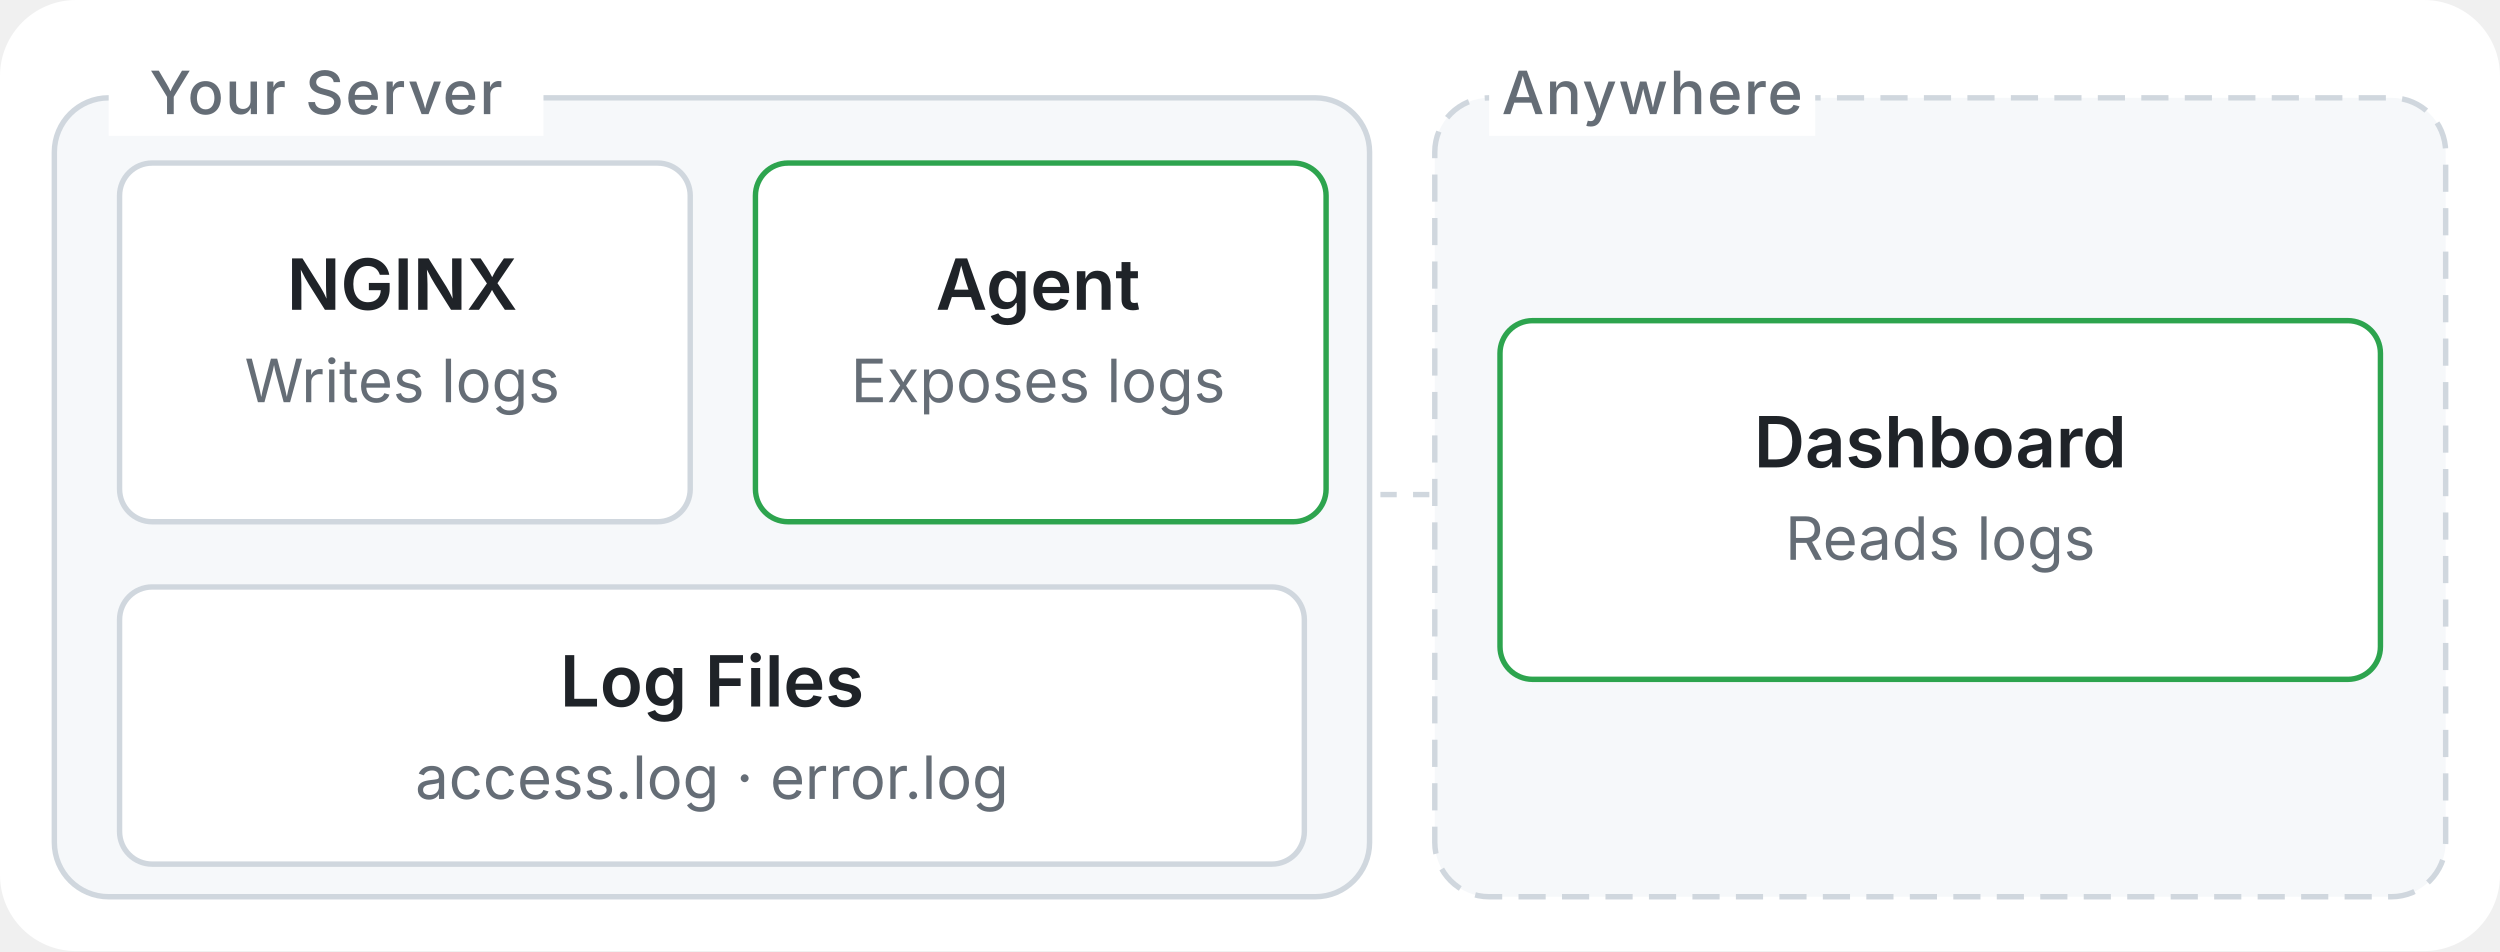
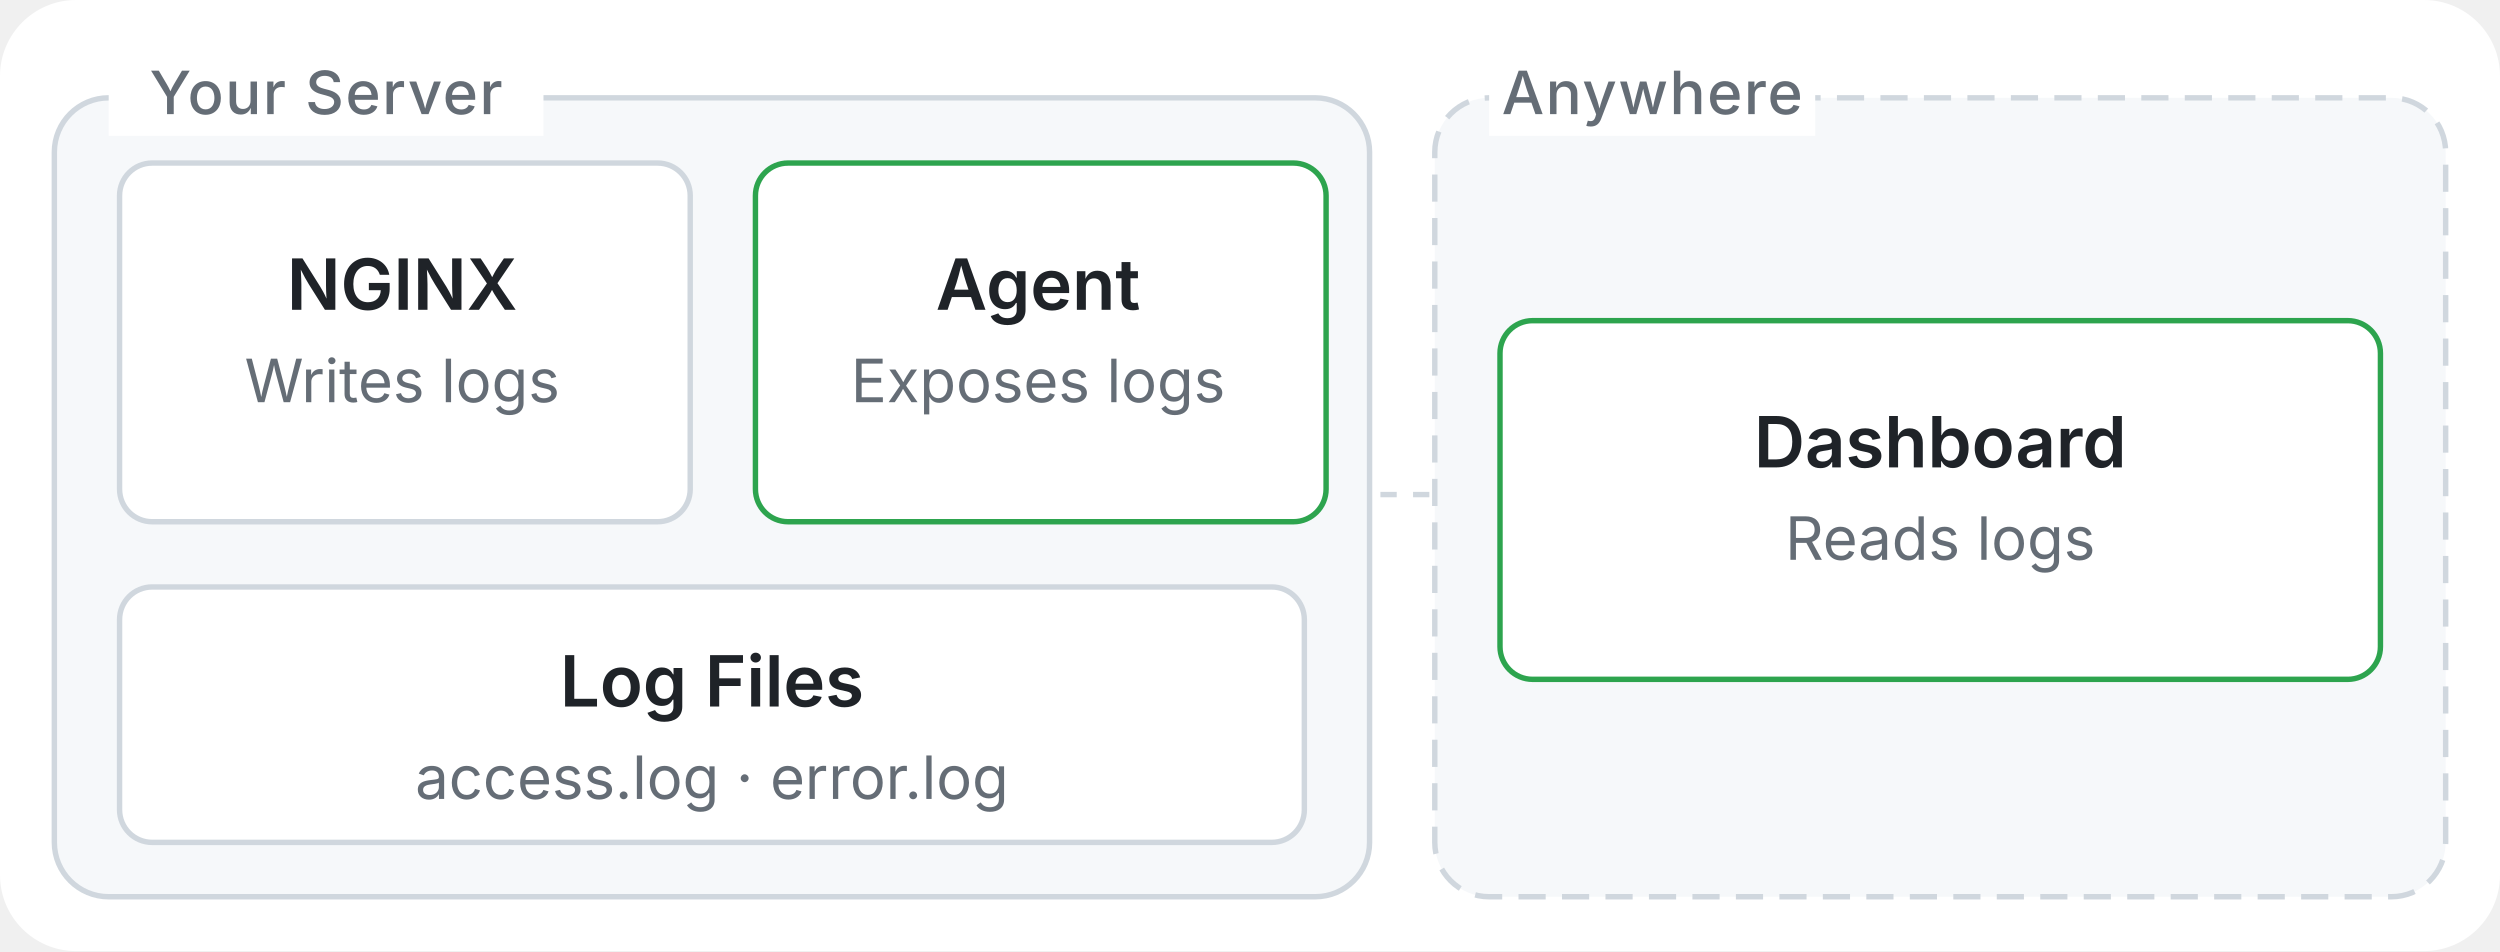
<svg xmlns="http://www.w3.org/2000/svg" width="460" height="175" viewBox="0 0 460 175">
  <defs>
    <clipPath id="rounded">
      <rect width="460" height="175" rx="14" />
    </clipPath>
  </defs>
  <style>
    text { font-family: Inter, Helvetica, Arial, sans-serif; }
  </style>
  <g clip-path="url(#rounded)">
    <rect width="460" height="175" fill="#ffffff" />
    <rect x="10" y="18" width="242" height="147" rx="10" fill="#f6f8fa" stroke="#d0d7de" stroke-width="1" />
    <rect x="20" y="11" width="80" height="14" fill="#ffffff" />
    <text x="60" y="21" text-anchor="middle" font-size="11" font-weight="500" fill="#656d76" letter-spacing="0.3">Your Server</text>
    <rect x="22" y="30" width="105" height="66" rx="6" fill="#ffffff" stroke="#d0d7de" stroke-width="1" />
    <text x="74" y="57" text-anchor="middle" font-size="13" font-weight="600" fill="#1f2328">NGINX</text>
    <text x="74" y="74" text-anchor="middle" font-size="11" fill="#656d76">Writes logs</text>
    <rect x="139" y="30" width="105" height="66" rx="6" fill="#ffffff" stroke="#2da44e" stroke-width="1" />
    <text x="191" y="57" text-anchor="middle" font-size="13" font-weight="600" fill="#1f2328">Agent</text>
    <text x="191" y="74" text-anchor="middle" font-size="11" fill="#656d76">Exposes logs</text>
-     <rect x="22" y="108" width="218" height="51" rx="6" fill="#ffffff" stroke="#d0d7de" stroke-width="1" />
+     <rect x="22" y="108" width="218" height="47" rx="6" fill="#ffffff" stroke="#d0d7de" stroke-width="1" />
    <text x="131" y="130" text-anchor="middle" font-size="13" font-weight="600" fill="#1f2328">Log Files</text>
    <text x="131" y="147" text-anchor="middle" font-size="11" fill="#656d76">access.log · error.log</text>
    <line x1="254" y1="91" x2="264" y2="91" stroke="#d0d7de" stroke-width="1" stroke-dasharray="3,3" />
    <rect x="264" y="18" width="186" height="147" rx="10" fill="#f6f8fa" stroke="#d0d7de" stroke-width="1" stroke-dasharray="5,3" />
    <rect x="274" y="11" width="60" height="14" fill="#ffffff" />
    <text x="304" y="21" text-anchor="middle" font-size="11" font-weight="500" fill="#656d76" letter-spacing="0.3">Anywhere</text>
    <rect x="276" y="59" width="162" height="66" rx="6" fill="#ffffff" stroke="#2da44e" stroke-width="1" />
    <text x="357" y="86" text-anchor="middle" font-size="13" font-weight="600" fill="#1f2328">Dashboard</text>
    <text x="357" y="103" text-anchor="middle" font-size="11" fill="#656d76">Reads logs</text>
  </g>
</svg>
